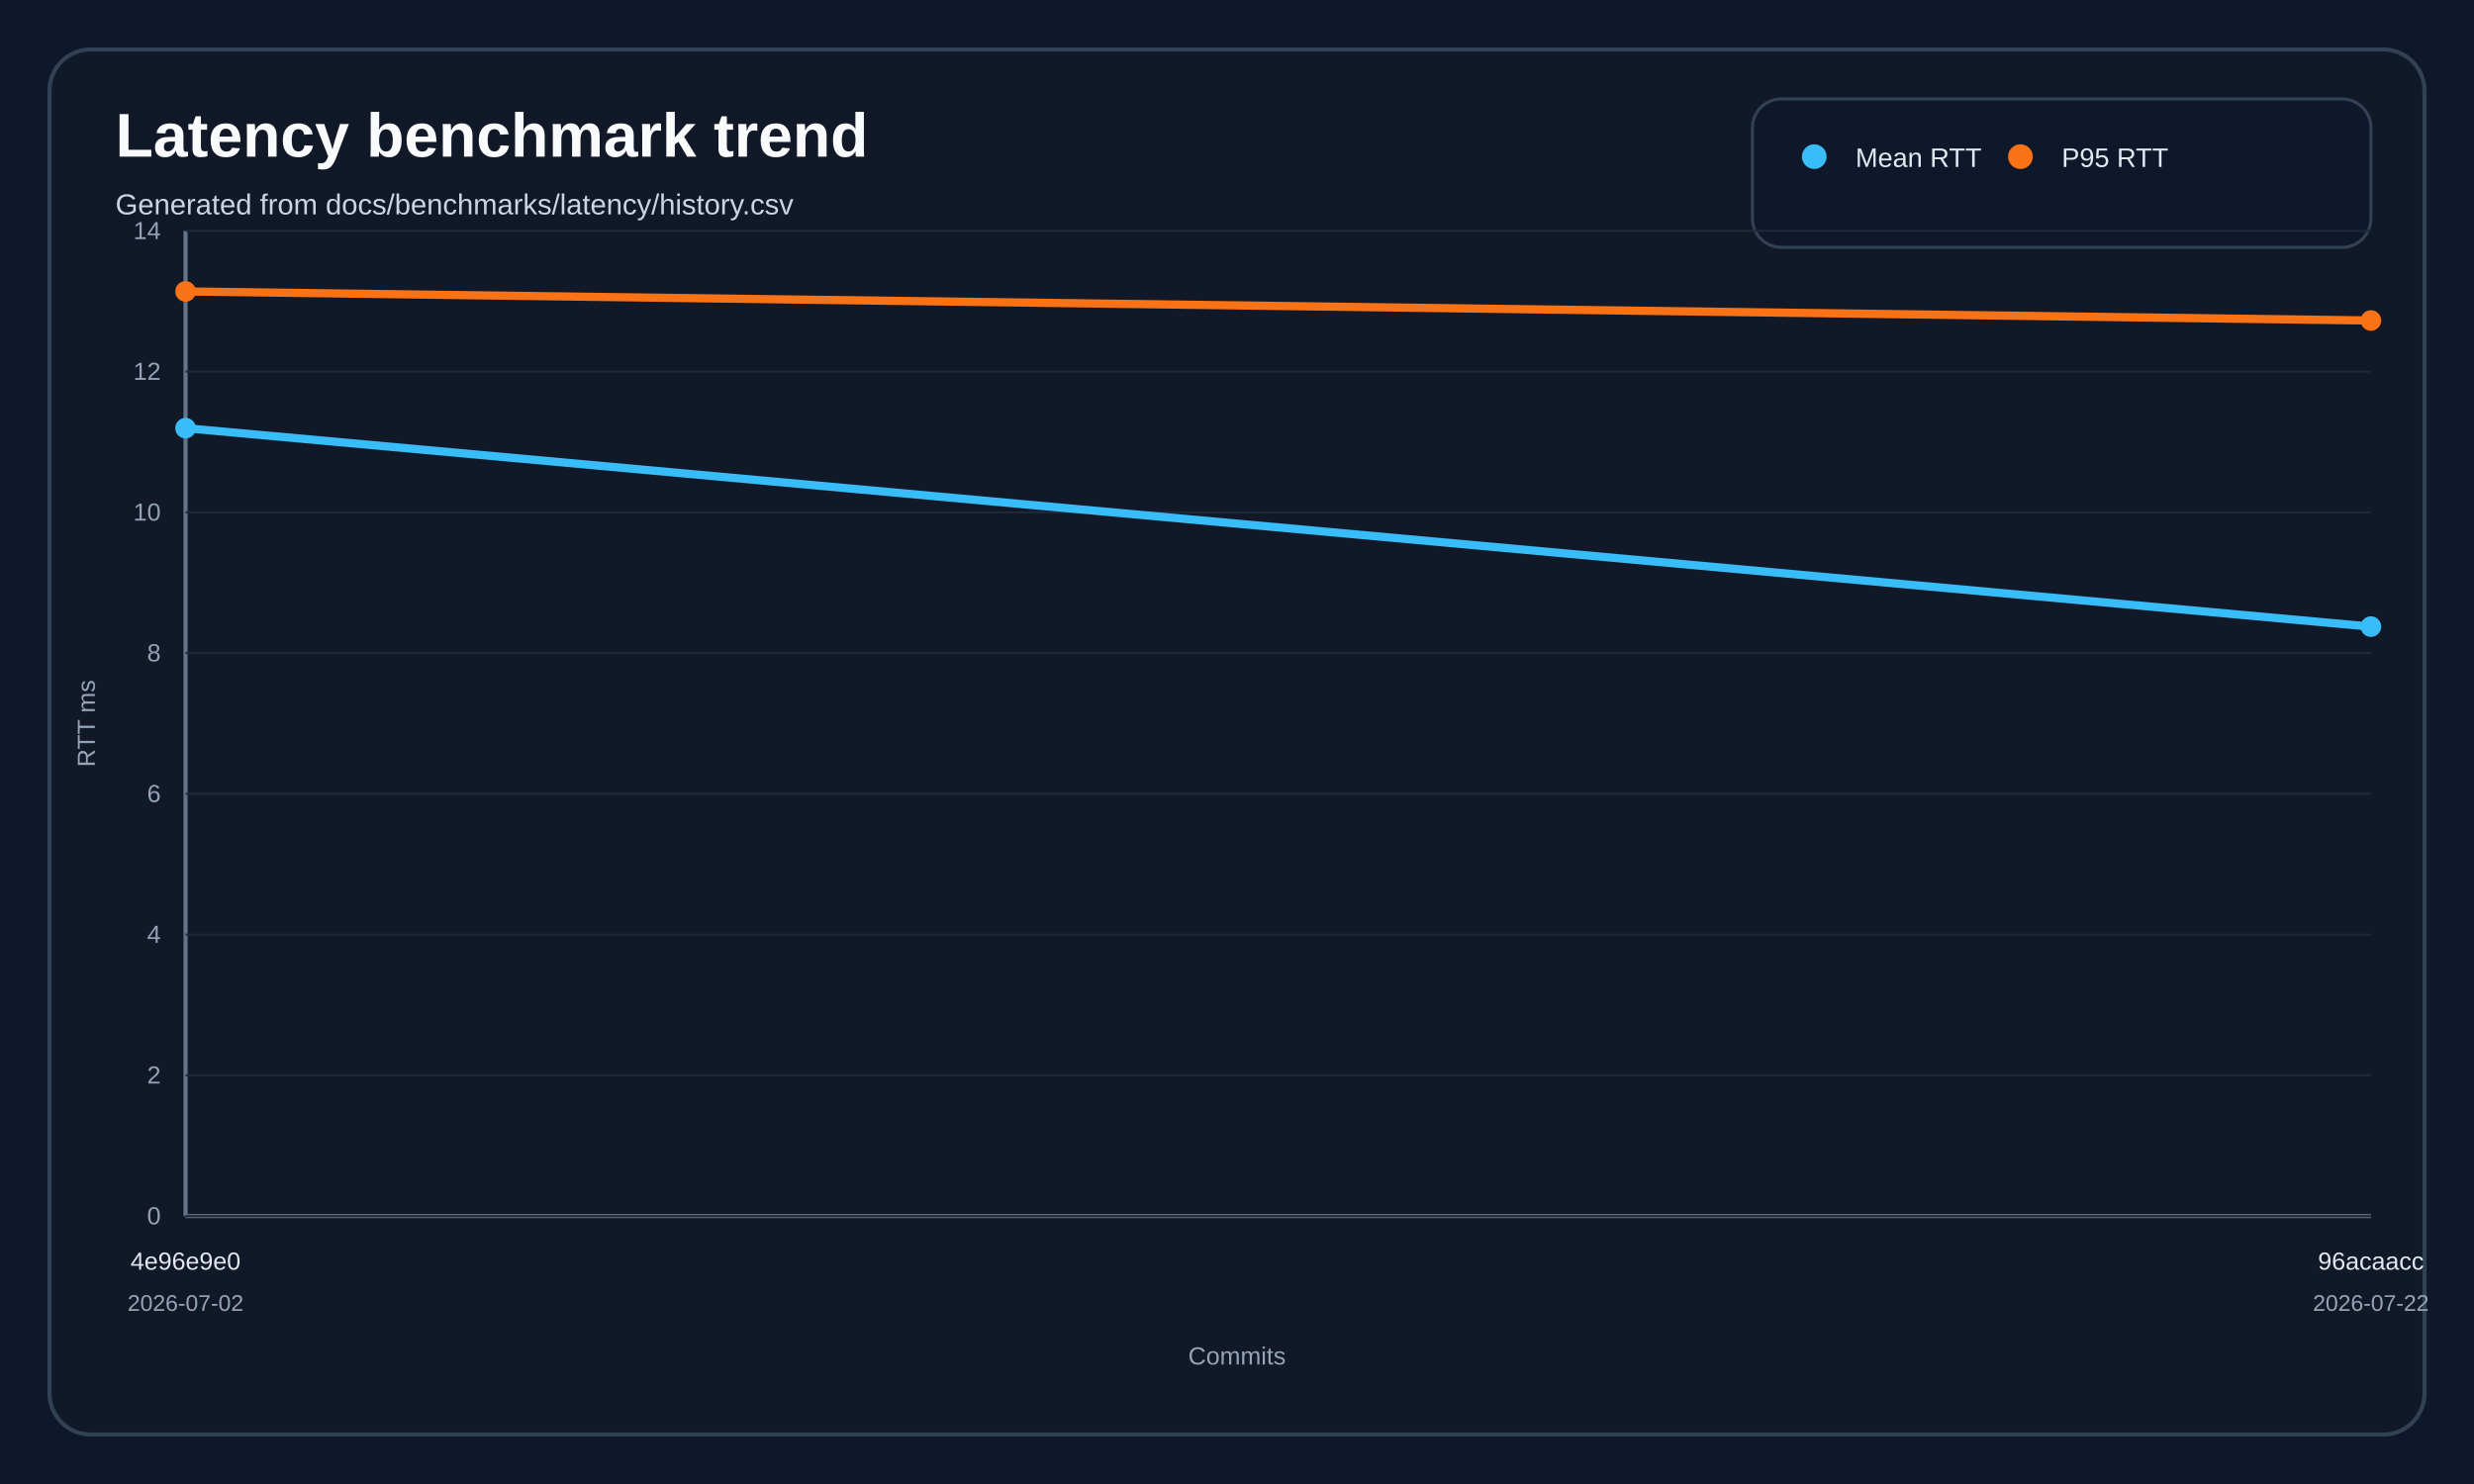
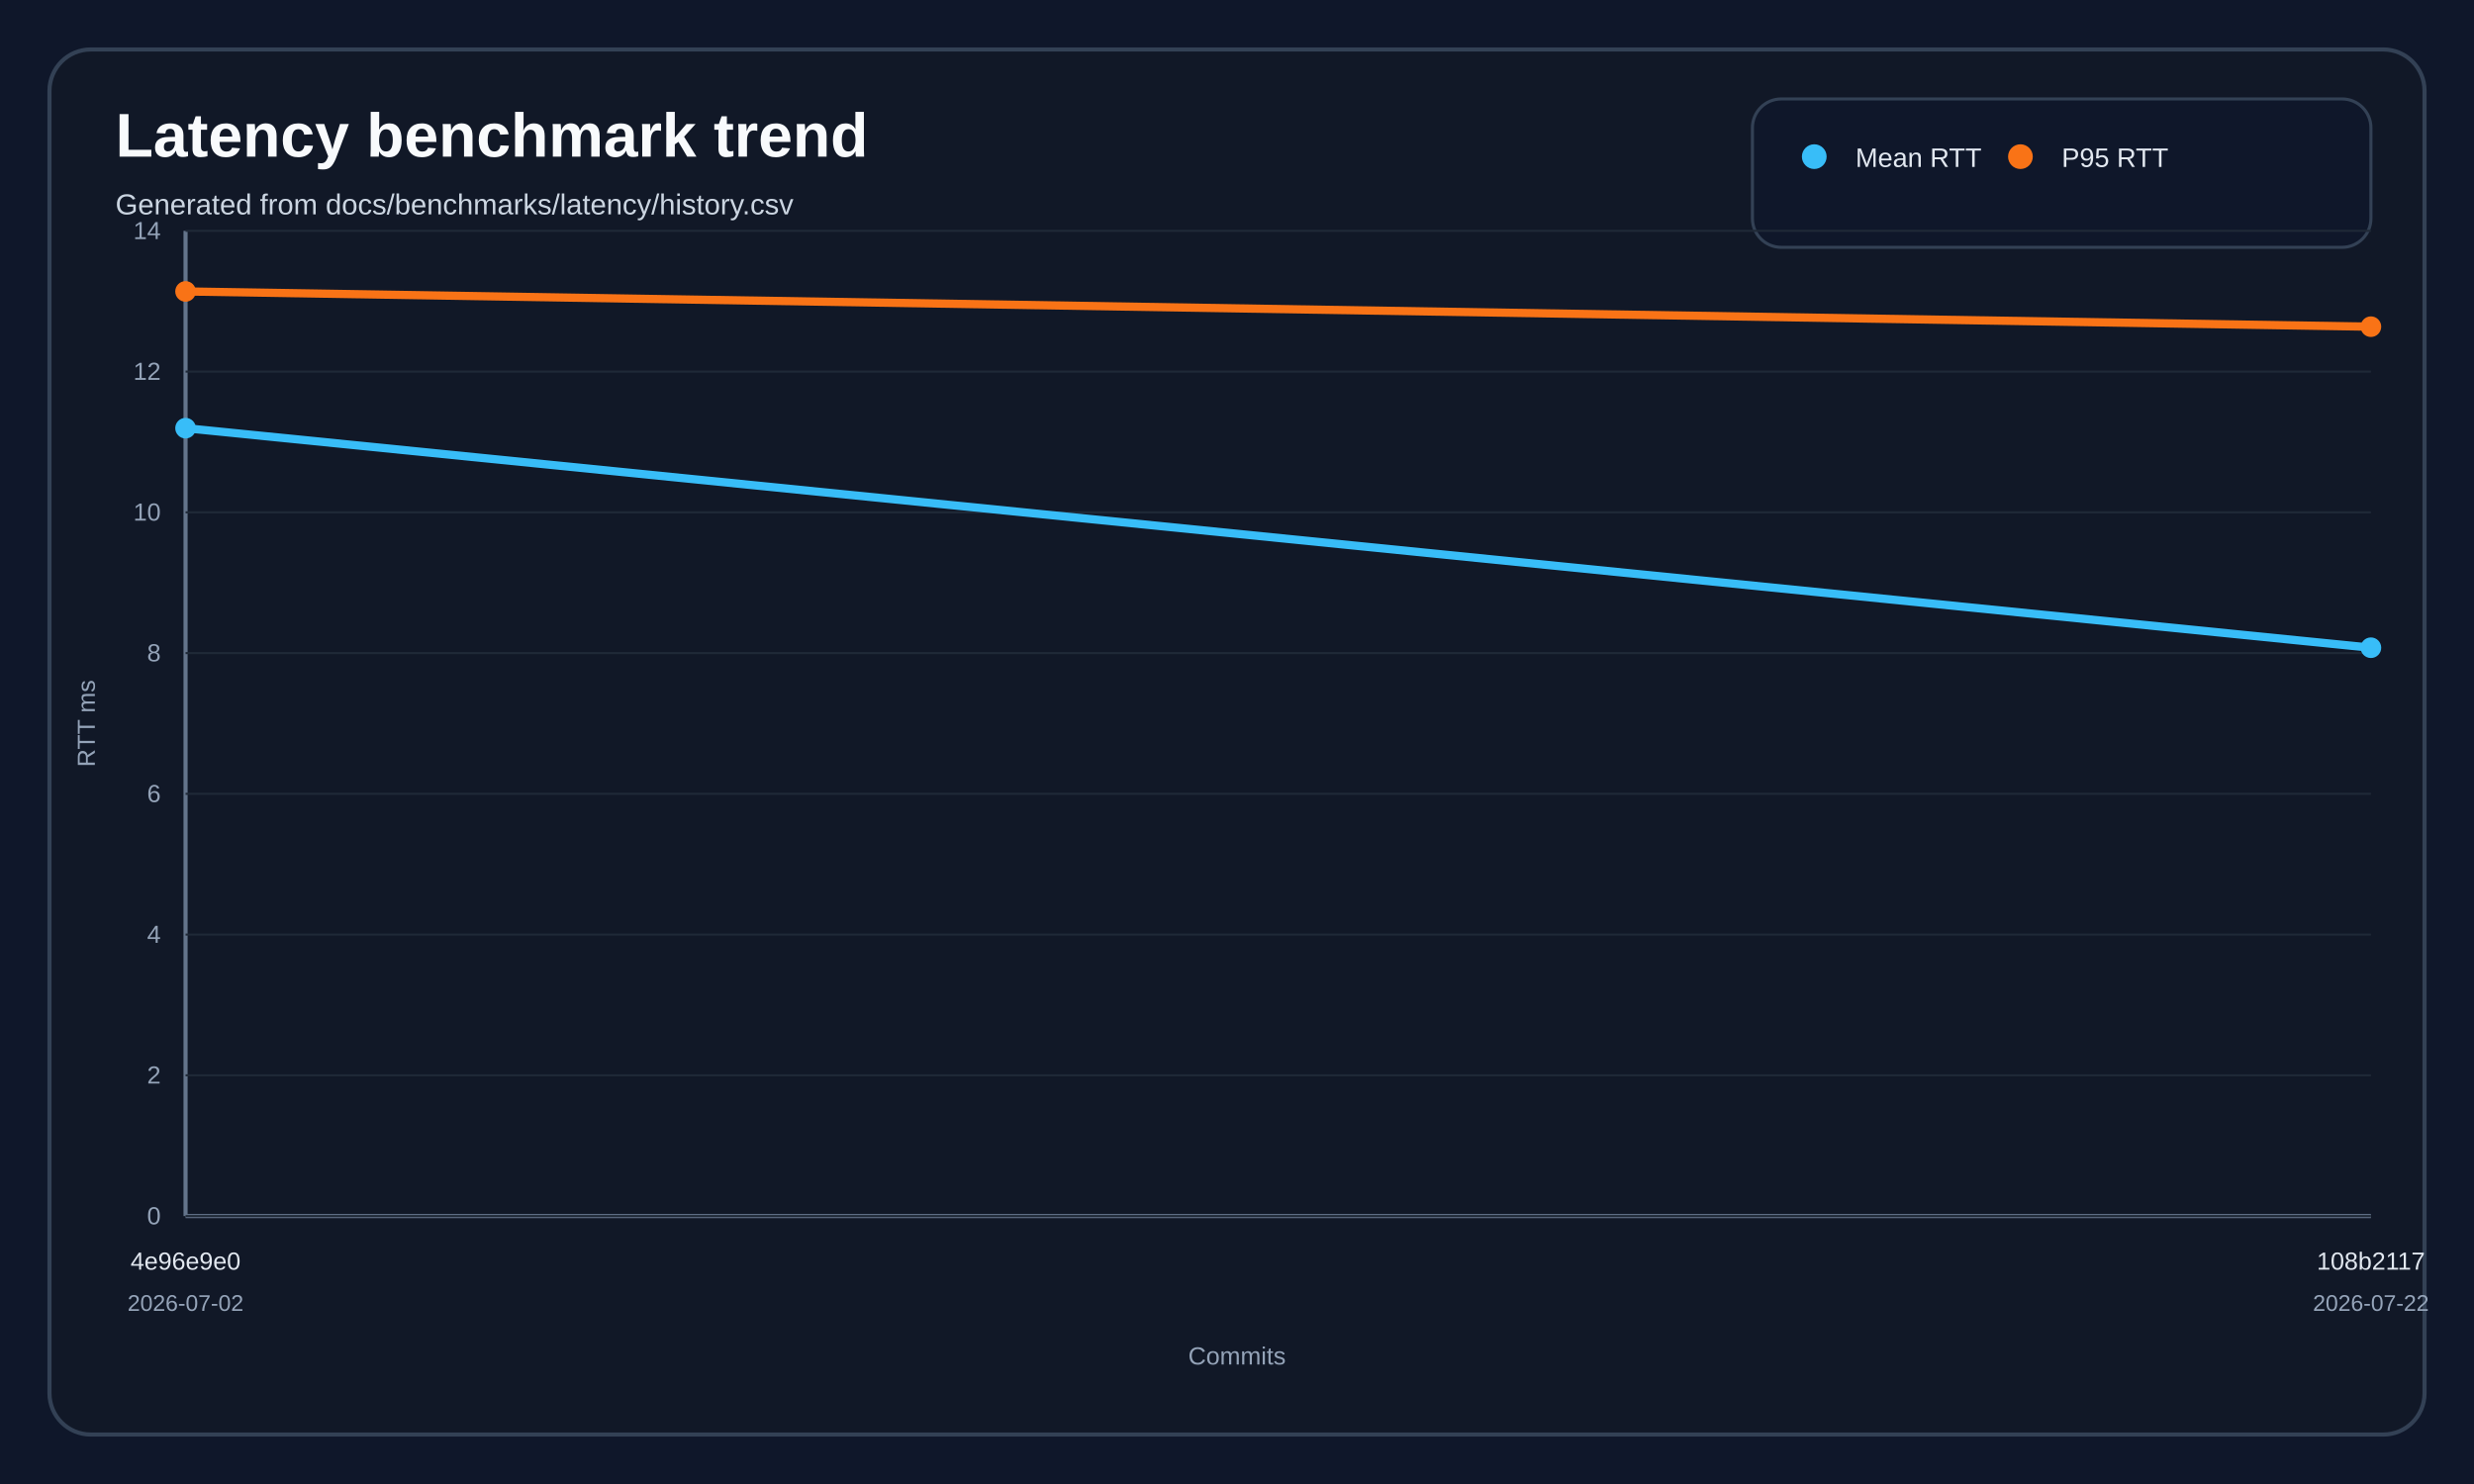
<svg xmlns="http://www.w3.org/2000/svg" width="1200" height="720" viewBox="0 0 1200 720" role="img" aria-labelledby="title desc">
  <rect width="1200" height="720" fill="#0f172a" />
  <rect x="24" y="24" width="1152" height="672" rx="20" fill="#111827" stroke="#334155" stroke-width="2" />
  <text x="56" y="76" fill="#f8fafc" font-family="Arial, Helvetica, sans-serif" font-size="30" font-weight="700">Latency benchmark trend</text>
  <text x="56" y="104" fill="#cbd5e1" font-family="Arial, Helvetica, sans-serif" font-size="14">Generated from docs/benchmarks/latency/history.csv</text>
  <rect x="850" y="48" width="300" height="72" rx="14" fill="#0f172a" stroke="#334155" stroke-width="1.5" />
  <circle cx="880" cy="76" r="6" fill="#38bdf8" />
  <text x="900" y="81" fill="#e2e8f0" font-family="Arial, Helvetica, sans-serif" font-size="13">Mean RTT</text>
  <circle cx="980" cy="76" r="6" fill="#f97316" />
  <text x="1000" y="81" fill="#e2e8f0" font-family="Arial, Helvetica, sans-serif" font-size="13">P95 RTT</text>
  <line x1="90" y1="590" x2="1150" y2="590" stroke="#64748b" stroke-width="2" />
  <line x1="90" y1="112" x2="90" y2="590" stroke="#64748b" stroke-width="2" />
  <line x1="90" y1="590.00" x2="1150" y2="590.00" stroke="#1f2937" stroke-width="1" />
  <text x="78" y="594.00" fill="#94a3b8" font-family="Arial, Helvetica, sans-serif" font-size="12" text-anchor="end">0</text>
  <line x1="90" y1="521.71" x2="1150" y2="521.71" stroke="#1f2937" stroke-width="1" />
  <text x="78" y="525.71" fill="#94a3b8" font-family="Arial, Helvetica, sans-serif" font-size="12" text-anchor="end">2</text>
  <line x1="90" y1="453.43" x2="1150" y2="453.43" stroke="#1f2937" stroke-width="1" />
  <text x="78" y="457.43" fill="#94a3b8" font-family="Arial, Helvetica, sans-serif" font-size="12" text-anchor="end">4</text>
  <line x1="90" y1="385.14" x2="1150" y2="385.14" stroke="#1f2937" stroke-width="1" />
  <text x="78" y="389.14" fill="#94a3b8" font-family="Arial, Helvetica, sans-serif" font-size="12" text-anchor="end">6</text>
  <line x1="90" y1="316.86" x2="1150" y2="316.86" stroke="#1f2937" stroke-width="1" />
  <text x="78" y="320.86" fill="#94a3b8" font-family="Arial, Helvetica, sans-serif" font-size="12" text-anchor="end">8</text>
  <line x1="90" y1="248.57" x2="1150" y2="248.57" stroke="#1f2937" stroke-width="1" />
  <text x="78" y="252.57" fill="#94a3b8" font-family="Arial, Helvetica, sans-serif" font-size="12" text-anchor="end">10</text>
  <line x1="90" y1="180.29" x2="1150" y2="180.29" stroke="#1f2937" stroke-width="1" />
  <text x="78" y="184.29" fill="#94a3b8" font-family="Arial, Helvetica, sans-serif" font-size="12" text-anchor="end">12</text>
  <line x1="90" y1="112.00" x2="1150" y2="112.00" stroke="#1f2937" stroke-width="1" />
  <text x="78" y="116.00" fill="#94a3b8" font-family="Arial, Helvetica, sans-serif" font-size="12" text-anchor="end">14</text>
-   <polyline fill="none" stroke="#38bdf8" stroke-width="4" stroke-linejoin="round" stroke-linecap="round" points="90.00,207.74 1150.00,304.02" />
-   <polyline fill="none" stroke="#f97316" stroke-width="4" stroke-linejoin="round" stroke-linecap="round" points="90.00,141.40 1150.00,155.50" />
+   <polyline fill="none" stroke="#38bdf8" stroke-width="4" stroke-linejoin="round" stroke-linecap="round" points="90.00,207.74 1150.00,314.26" />
+   <polyline fill="none" stroke="#f97316" stroke-width="4" stroke-linejoin="round" stroke-linecap="round" points="90.00,141.40 1150.00,158.50" />
  <circle cx="90.00" cy="207.74" r="5" fill="#38bdf8" />
-   <circle cx="1150.00" cy="304.02" r="5" fill="#38bdf8" />
+   <circle cx="1150.00" cy="314.26" r="5" fill="#38bdf8" />
  <circle cx="90.00" cy="141.40" r="5" fill="#f97316" />
-   <circle cx="1150.00" cy="155.50" r="5" fill="#f97316" />
+   <circle cx="1150.00" cy="158.50" r="5" fill="#f97316" />
  <text x="600" y="662" fill="#94a3b8" font-family="Arial, Helvetica, sans-serif" font-size="12" text-anchor="middle">Commits</text>
  <text x="46" y="351" fill="#94a3b8" font-family="Arial, Helvetica, sans-serif" font-size="12" text-anchor="middle" transform="rotate(-90 46 351)">RTT ms</text>
  <text x="90.00" y="616" fill="#e2e8f0" font-family="Arial, Helvetica, sans-serif" font-size="12" text-anchor="middle">4e96e9e0</text>
  <text x="90.00" y="636" fill="#94a3b8" font-family="Arial, Helvetica, sans-serif" font-size="11" text-anchor="middle">2026-07-02</text>
-   <text x="1150.00" y="616" fill="#e2e8f0" font-family="Arial, Helvetica, sans-serif" font-size="12" text-anchor="middle">96acaacc</text>
+   <text x="1150.00" y="616" fill="#e2e8f0" font-family="Arial, Helvetica, sans-serif" font-size="12" text-anchor="middle">108b2117</text>
  <text x="1150.00" y="636" fill="#94a3b8" font-family="Arial, Helvetica, sans-serif" font-size="11" text-anchor="middle">2026-07-22</text>
</svg>
